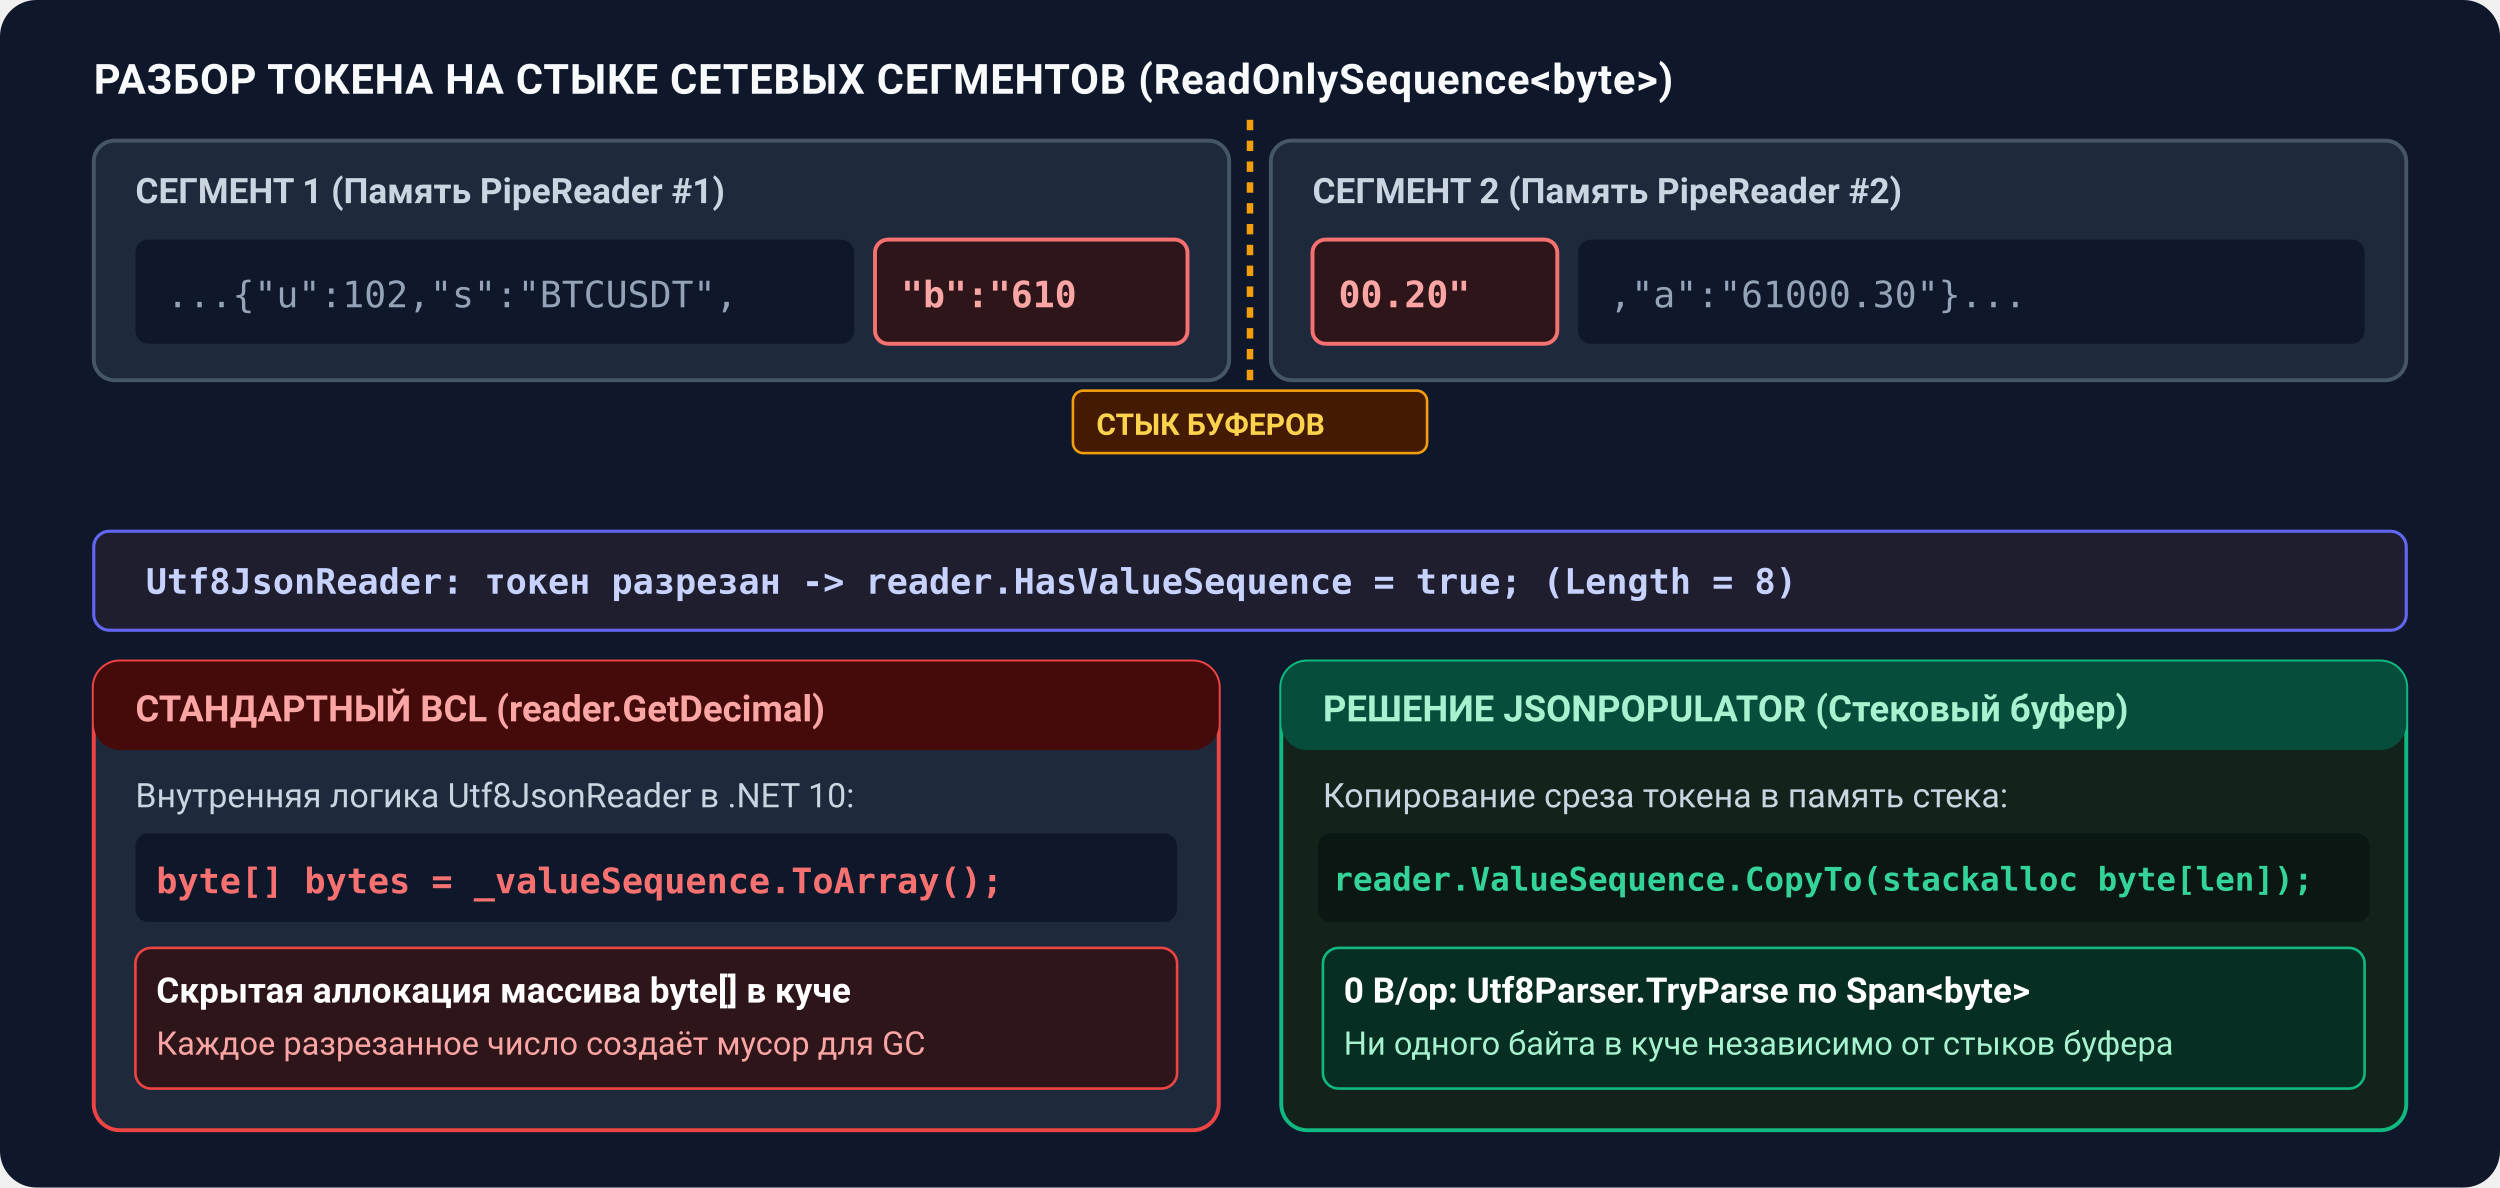
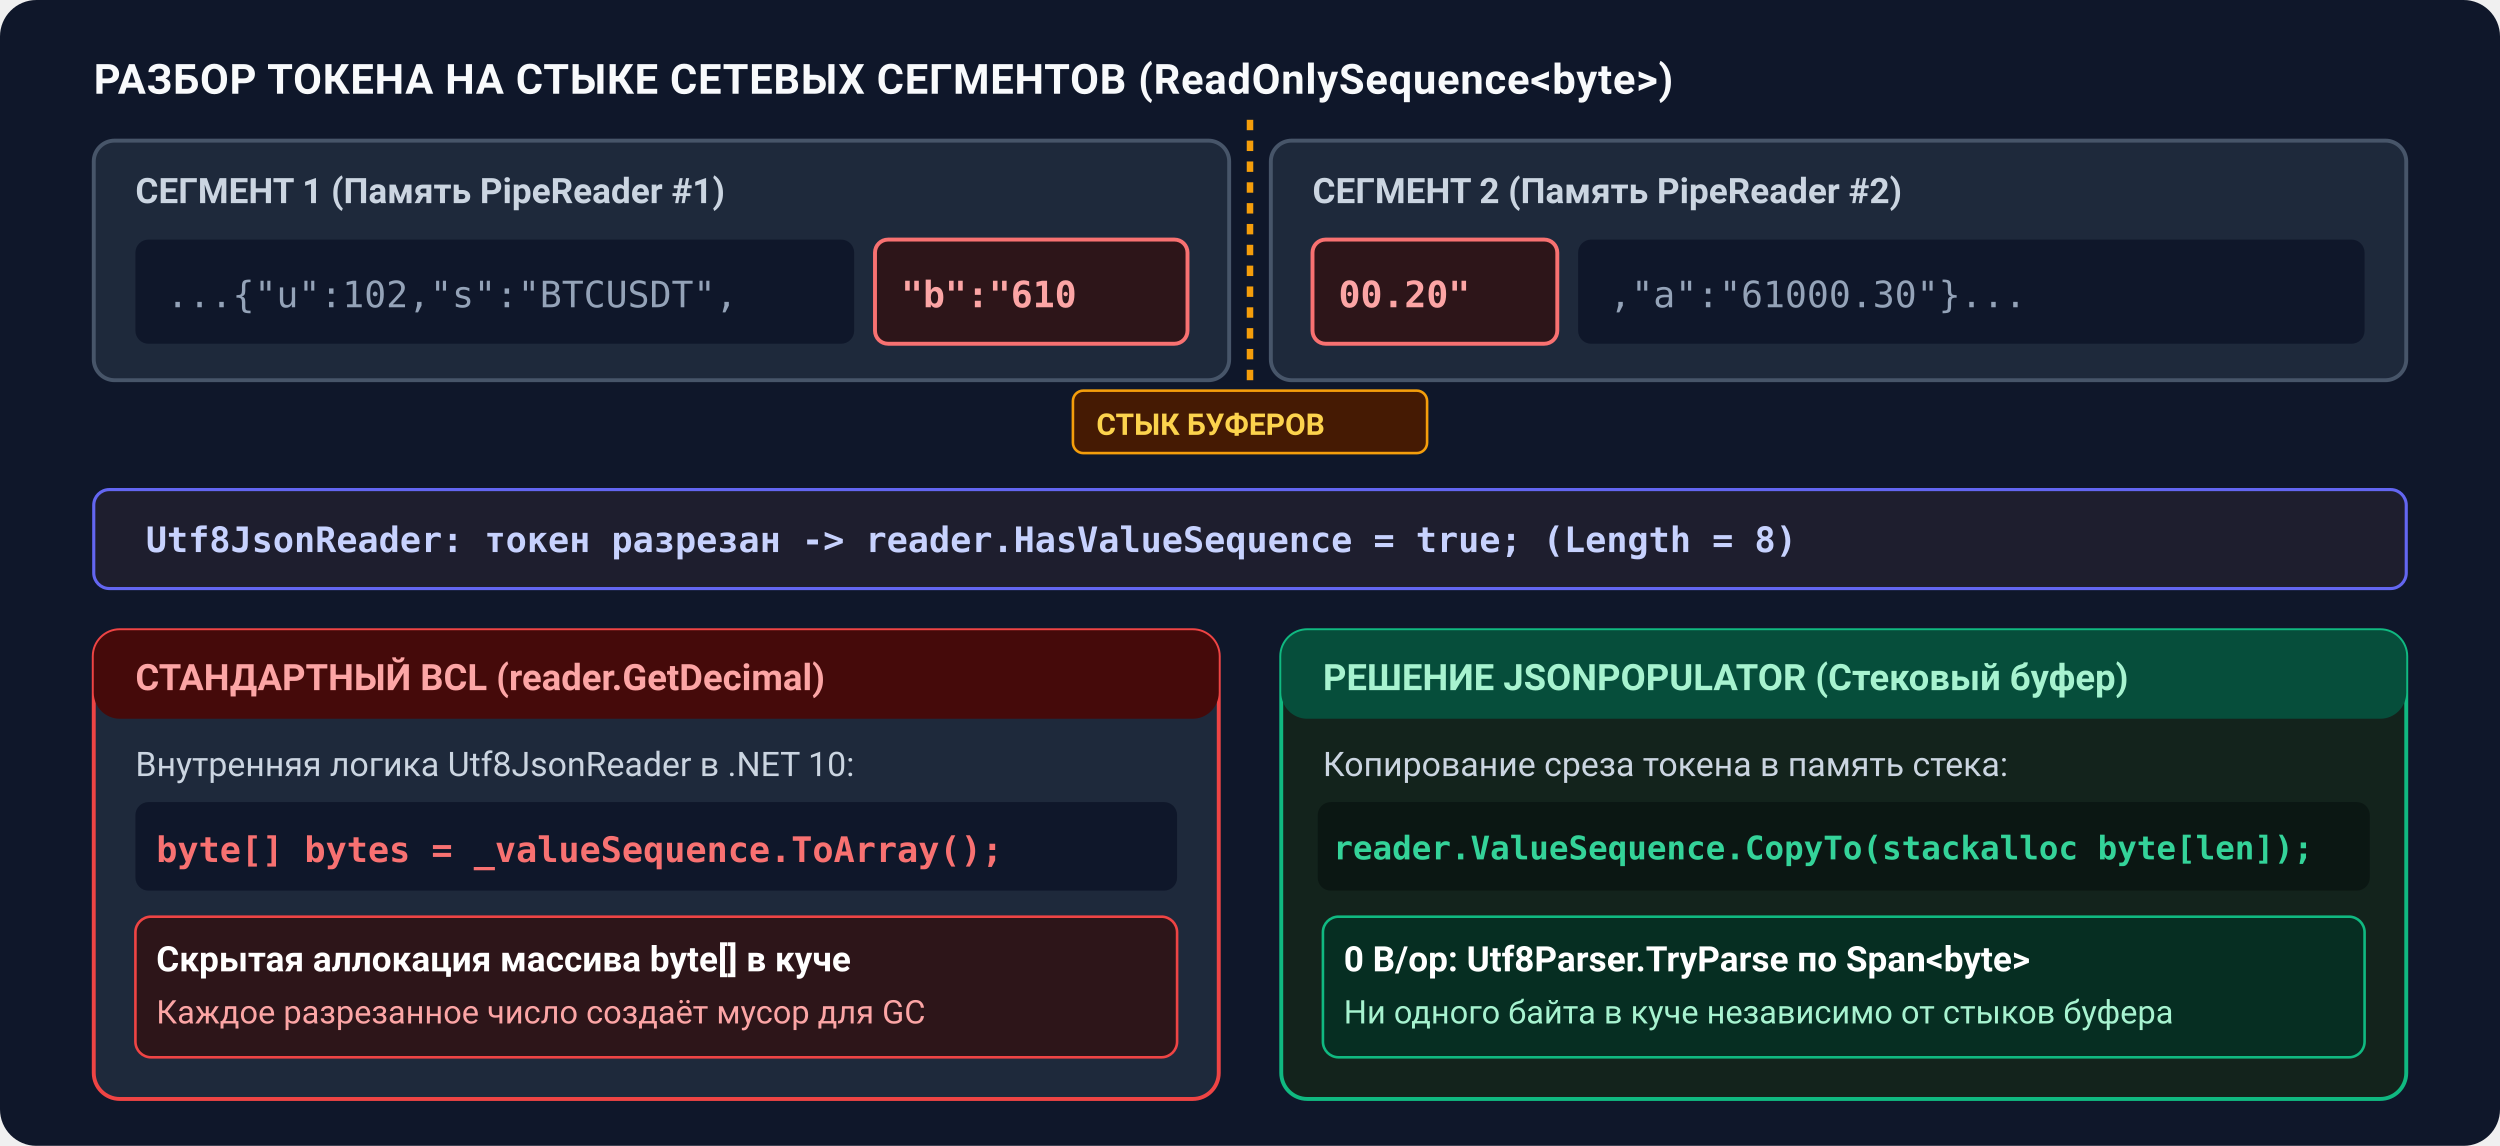
- <svg xmlns="http://www.w3.org/2000/svg" width="960" height="456" viewBox="0 0 960 456" role="img" aria-labelledby="title desc">
-   <rect width="960" height="456" rx="14" fill="#0f172a" />
+ <svg xmlns="http://www.w3.org/2000/svg" width="960" height="440" viewBox="0 0 960 440" role="img" aria-labelledby="title desc">
+   <rect width="960" height="440" rx="14" fill="#0f172a" />
  <text x="36" y="36" fill="#f8fafc" font-family="-apple-system, BlinkMacSystemFont, 'Segoe UI', Roboto, sans-serif" font-size="16" font-weight="700" letter-spacing="0.3">РАЗБОР ТОКЕНА НА СТЫКЕ СЕТЕВЫХ СЕГМЕНТОВ (ReadOnlySequence&lt;byte&gt;)</text>
  <g transform="translate(36, 54)">
    <rect x="0" y="0" width="436" height="92" rx="8" fill="#1e293b" stroke="#475569" stroke-width="1.5" />
    <text x="16" y="24" fill="#cbd5e1" font-family="-apple-system, BlinkMacSystemFont, 'Segoe UI', Roboto, sans-serif" font-size="13.5" font-weight="700">СЕГМЕНТ 1 (Память PipeReader #1)</text>
    <g transform="translate(16, 38)">
      <rect x="0" y="0" width="276" height="40" rx="5" fill="#0f172a" />
      <text x="12" y="26" fill="#94a3b8" font-family="ui-monospace, monospace" font-size="14">...{"u":102,"s":"BTCUSDT",</text>
      <rect x="284" y="0" width="120" height="40" rx="5" fill="#2d1519" stroke="#f87171" stroke-width="1.5" />
      <text x="294" y="26" fill="#fca5a5" font-family="ui-monospace, monospace" font-size="14" font-weight="700">"b":"610</text>
    </g>
    <line x1="444" y1="-8" x2="444" y2="102" stroke="#f59e0b" stroke-width="2.5" stroke-dasharray="4" />
    <rect x="376" y="96" width="136" height="24" rx="4" fill="#451a03" stroke="#f59e0b" stroke-width="1" />
    <text x="385" y="113" fill="#fcd34d" font-family="-apple-system, BlinkMacSystemFont, 'Segoe UI', Roboto, sans-serif" font-size="11.5" font-weight="700">СТЫК БУФЕРОВ</text>
    <rect x="452" y="0" width="436" height="92" rx="8" fill="#1e293b" stroke="#475569" stroke-width="1.5" />
    <text x="468" y="24" fill="#cbd5e1" font-family="-apple-system, BlinkMacSystemFont, 'Segoe UI', Roboto, sans-serif" font-size="13.5" font-weight="700">СЕГМЕНТ 2 (Память PipeReader #2)</text>
    <g transform="translate(468, 38)">
      <rect x="0" y="0" width="94" height="40" rx="5" fill="#2d1519" stroke="#f87171" stroke-width="1.5" />
      <text x="10" y="26" fill="#fca5a5" font-family="ui-monospace, monospace" font-size="14" font-weight="700">00.20"</text>
      <rect x="102" y="0" width="302" height="40" rx="5" fill="#0f172a" />
      <text x="114" y="26" fill="#94a3b8" font-family="ui-monospace, monospace" font-size="14">,"a":"61000.30"}...</text>
    </g>
  </g>
-   <g transform="translate(36, 204)">
+   <g transform="translate(36, 188)">
    <rect width="888" height="38" rx="6" fill="#1e1e2e" stroke="#6366f1" stroke-width="1.2" />
    <text x="20" y="24" fill="#c7d2fe" font-family="ui-monospace, monospace" font-size="13.5" font-weight="600">Utf8JsonReader: токен разрезан -&gt; reader.HasValueSequence = true; (Length = 8)</text>
  </g>
-   <g transform="translate(36, 254)">
+   <g transform="translate(36, 242)">
    <rect width="432" height="180" rx="10" fill="#1e293b" stroke="#ef4444" stroke-width="1.5" />
    <rect x="0" y="0" width="432" height="34" rx="10" fill="#450a0a" />
    <text x="16" y="23" fill="#fca5a5" font-family="-apple-system, BlinkMacSystemFont, 'Segoe UI', Roboto, sans-serif" font-size="14" font-weight="700">СТАНДАРТНЫЙ BCL (reader.GetDecimal)</text>
    <text x="16" y="56" fill="#cbd5e1" font-family="-apple-system, BlinkMacSystemFont, 'Segoe UI', Roboto, sans-serif" font-size="13">Внутренняя логика Utf8JsonReader в .NET 10:</text>
    <rect x="16" y="66" width="400" height="34" rx="5" fill="#0f172a" />
    <text x="24" y="89" fill="#f87171" font-family="ui-monospace, monospace" font-size="13.5" font-weight="600">byte[] bytes = _valueSequence.ToArray();</text>
    <rect x="16" y="110" width="400" height="54" rx="6" fill="#2d1519" stroke="#ef4444" stroke-width="1" />
    <text x="24" y="131" fill="#ffffff" font-family="-apple-system, BlinkMacSystemFont, 'Segoe UI', Roboto, sans-serif" font-size="13.5" font-weight="700">Скрытая аллокация массива byte[] в куче</text>
    <text x="24" y="151" fill="#fca5a5" font-family="-apple-system, BlinkMacSystemFont, 'Segoe UI', Roboto, sans-serif" font-size="12.5">Каждое разрезанное число создаёт мусор для GC</text>
  </g>
-   <g transform="translate(492, 254)">
+   <g transform="translate(492, 242)">
    <rect width="432" height="180" rx="10" fill="#13231c" stroke="#10b981" stroke-width="1.5" />
    <rect x="0" y="0" width="432" height="34" rx="10" fill="#064e3b" />
    <text x="16" y="23" fill="#a7f3d0" font-family="-apple-system, BlinkMacSystemFont, 'Segoe UI', Roboto, sans-serif" font-size="14" font-weight="700">РЕШЕНИЕ JSONPOPULATOR (Стековый буфер)</text>
    <text x="16" y="56" fill="#cbd5e1" font-family="-apple-system, BlinkMacSystemFont, 'Segoe UI', Roboto, sans-serif" font-size="13">Копирование среза токена в память стека:</text>
    <rect x="14" y="66" width="404" height="34" rx="5" fill="#0b1713" />
    <text x="20" y="88" fill="#34d399" font-family="ui-monospace, monospace" font-size="12.5" font-weight="600">reader.ValueSequence.CopyTo(stackalloc byte[len]);</text>
    <rect x="16" y="110" width="400" height="54" rx="6" fill="#062e22" stroke="#10b981" stroke-width="1" />
    <text x="24" y="131" fill="#ffffff" font-family="-apple-system, BlinkMacSystemFont, 'Segoe UI', Roboto, sans-serif" font-size="13.5" font-weight="700">0 B/op: Utf8Parser.TryParse по Span&lt;byte&gt;</text>
    <text x="24" y="151" fill="#a7f3d0" font-family="-apple-system, BlinkMacSystemFont, 'Segoe UI', Roboto, sans-serif" font-size="12.5">Ни одного байта в куче независимо от стыков буфера</text>
  </g>
</svg>
